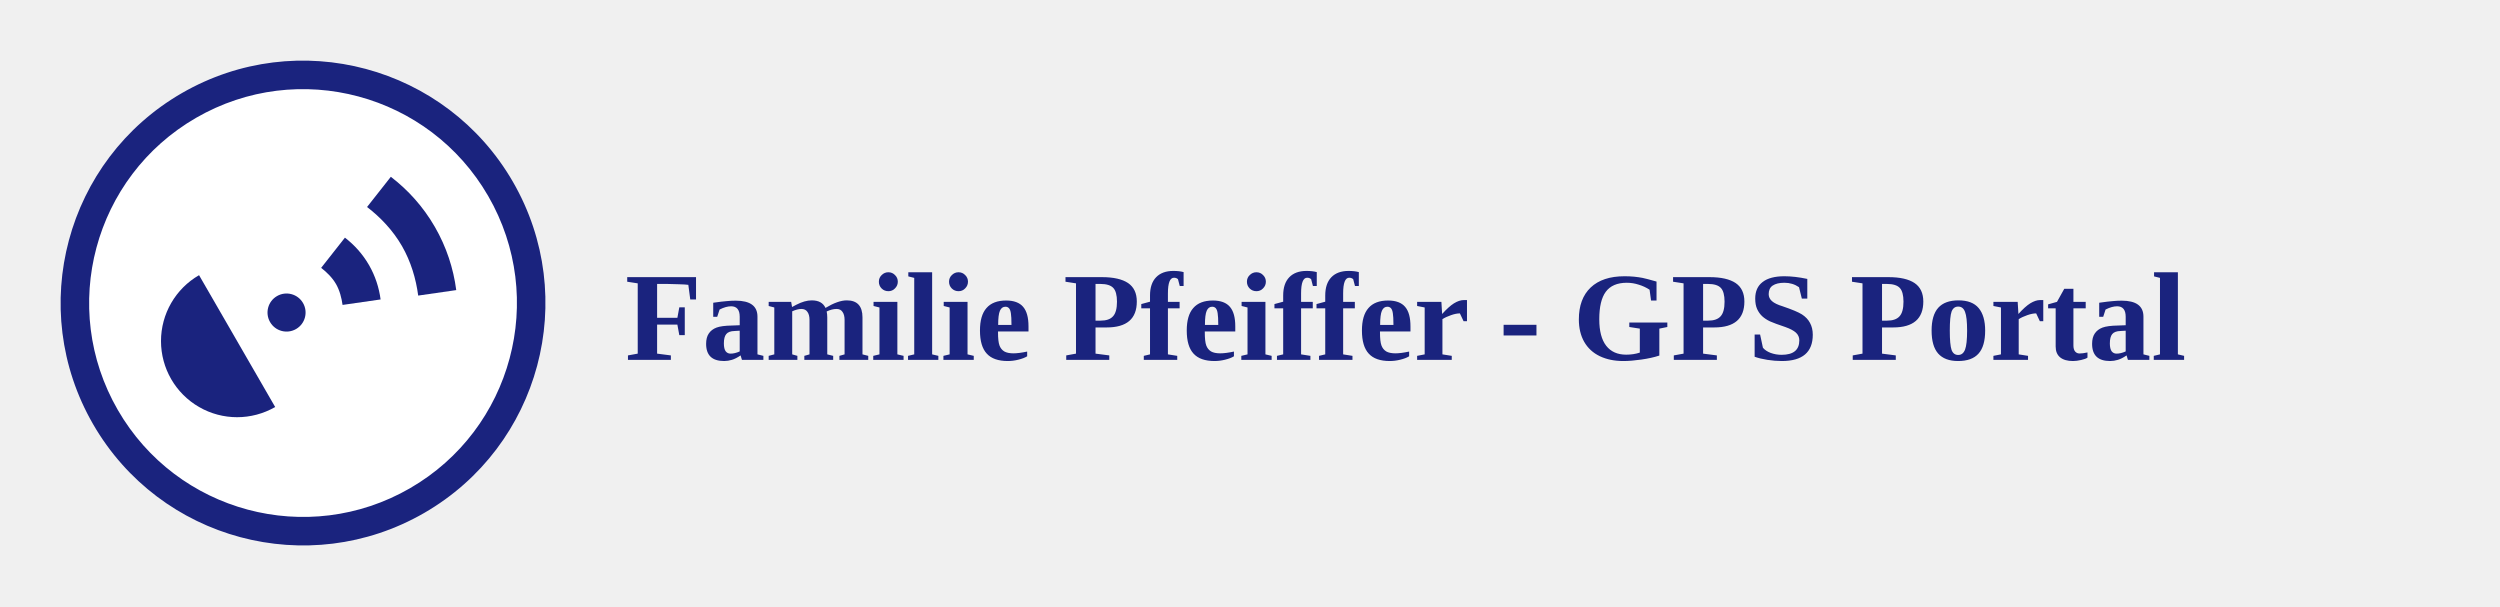
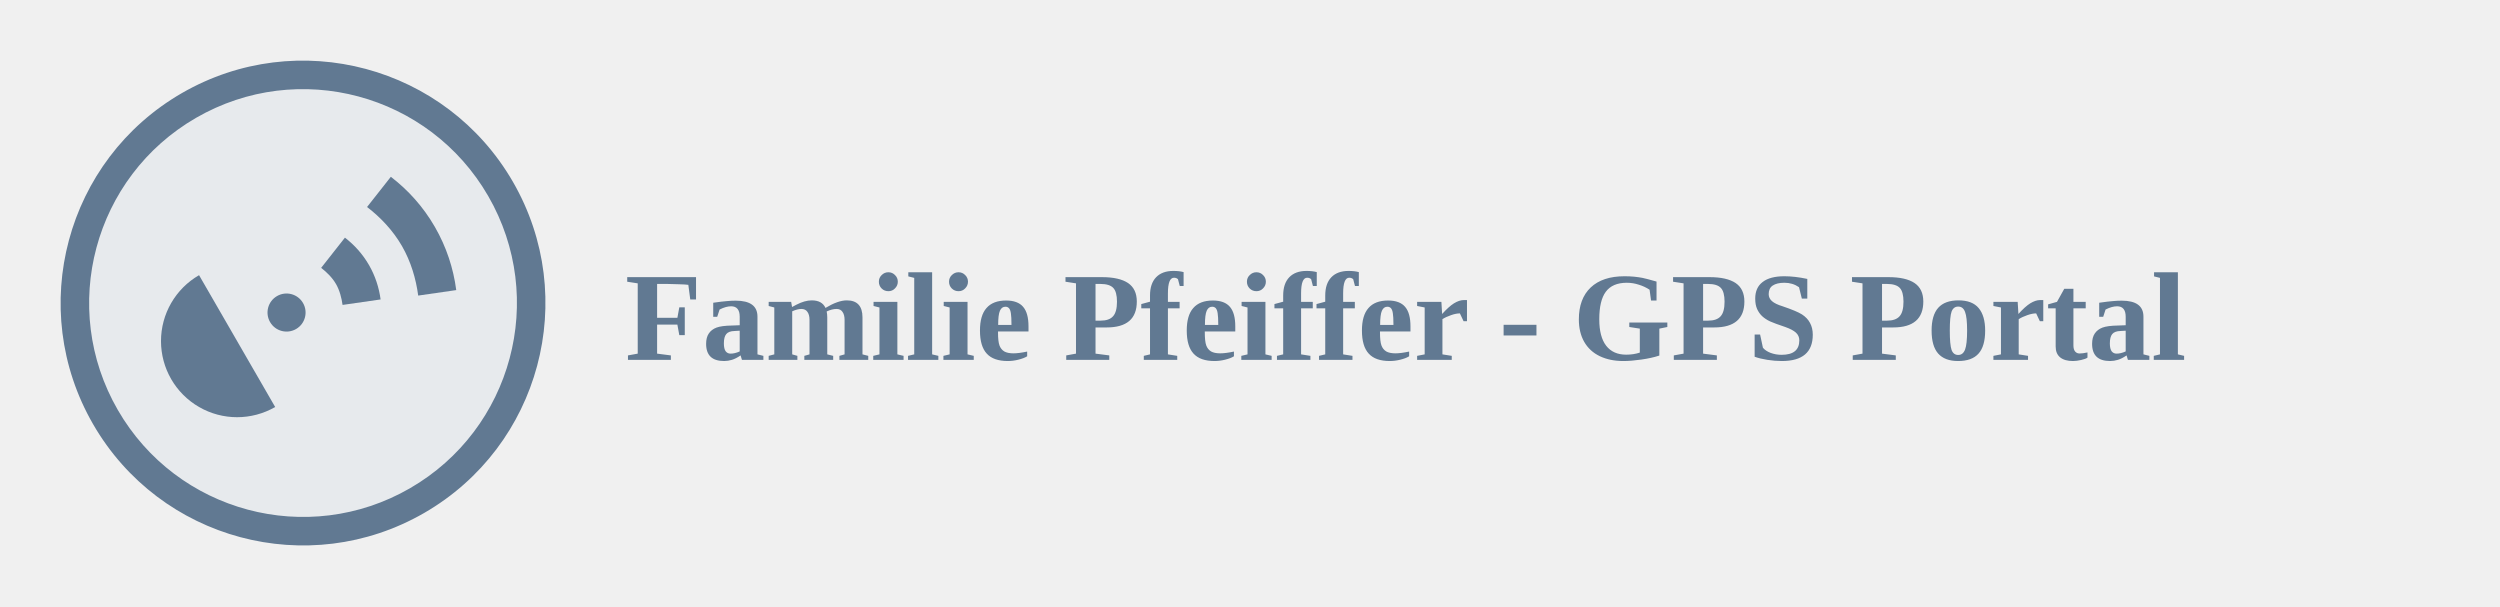
<svg xmlns="http://www.w3.org/2000/svg" width="264px" height="64px" version="1.1">
-   <ellipse transform="rotate(-30)" cx="11.713" cy="43.713" rx="24.705" ry="24.705" fill="#fff" stroke-width=".891" />
-   <g fill="#1a237e">
+   <ellipse transform="rotate(-30)" cx="11.713" cy="43.713" rx="24.705" ry="24.705" fill="#e7eaed" stroke-width=".891" />
+   <g fill="#617992">
    <g stroke-width=".891">
      <circle transform="rotate(-30)" cx="9.703" cy="43.713" r="2.01" />
      <path d="m36.425 25.095-2.51 3.189c0.586 0.461 1.17 1.022 1.565 1.707 0.395 0.685 0.589 1.471 0.695 2.209l4.017-0.579c-0.171-1.254-0.559-2.476-1.231-3.64-0.672-1.164-1.536-2.111-2.537-2.886z" />
      <path d="m41.272 18.67-2.51 3.189c1.419 1.091 2.729 2.466 3.679 4.112 0.95 1.646 1.486 3.468 1.721 5.242l4.017-0.579c-0.3-2.291-1.03-4.547-2.257-6.673-1.227-2.126-2.816-3.886-4.65-5.292z" />
    </g>
    <path transform="rotate(-30)" d="m3.675 51.751a8.038 8.038 0 0 1-6.961-4.019 8.038 8.038 0 0 1 0-8.038 8.038 8.038 0 0 1 6.961-4.019v8.038z" stroke-width=".891" />
    <path d="m19.202 9.834c-12.242 7.068-16.437 22.722-9.369 34.964 7.068 12.242 22.722 16.437 34.964 9.369s16.437-22.722 9.369-34.964-22.722-16.437-34.964-9.369zm1.506 2.608c10.802-6.237 24.614-2.535 30.851 8.267 6.237 10.802 2.535 24.614-8.267 30.851-10.802 6.237-24.614 2.535-30.851-8.267-6.237-10.802-2.535-24.614 8.267-30.851z" stroke-width=".891" />
  </g>
-   <text x="66" y="38" font-size="small" font-weight="bold" fill="#1a237e">Familie Pfeiffer - GPS Portal</text>
+   <text x="66" y="38" font-size="small" font-weight="bold" fill="#617992">Familie Pfeiffer - GPS Portal</text>
</svg>
